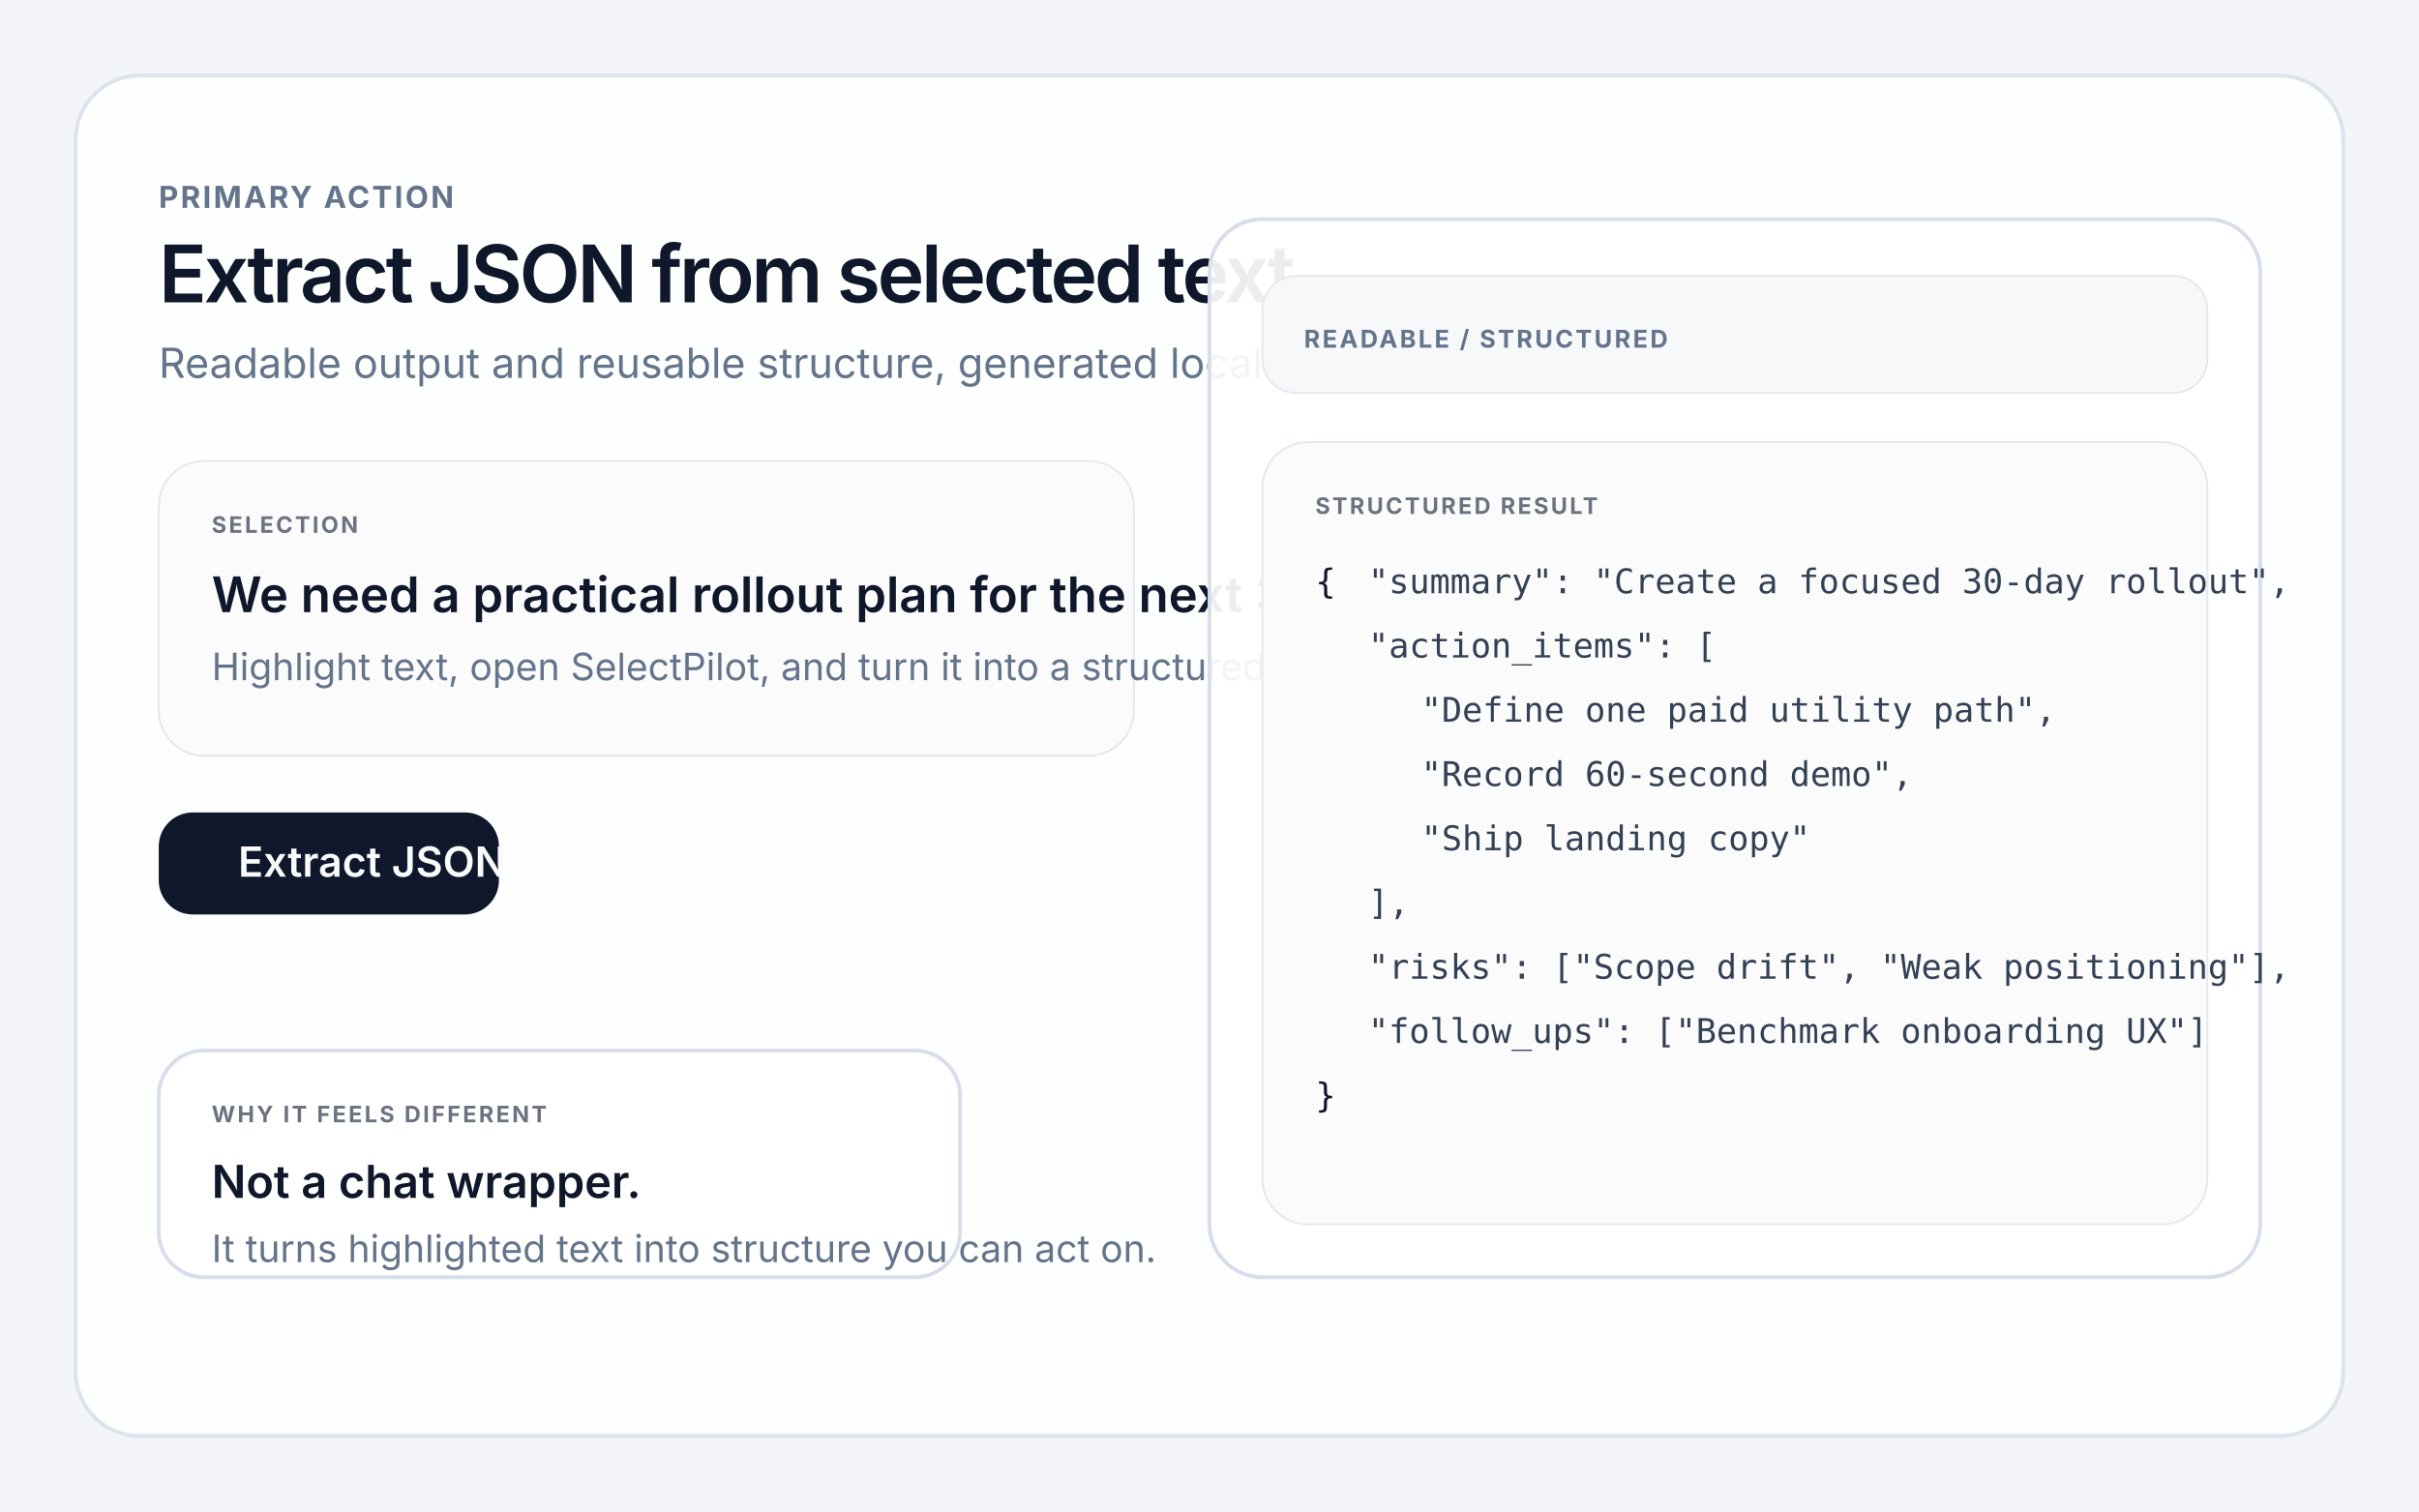
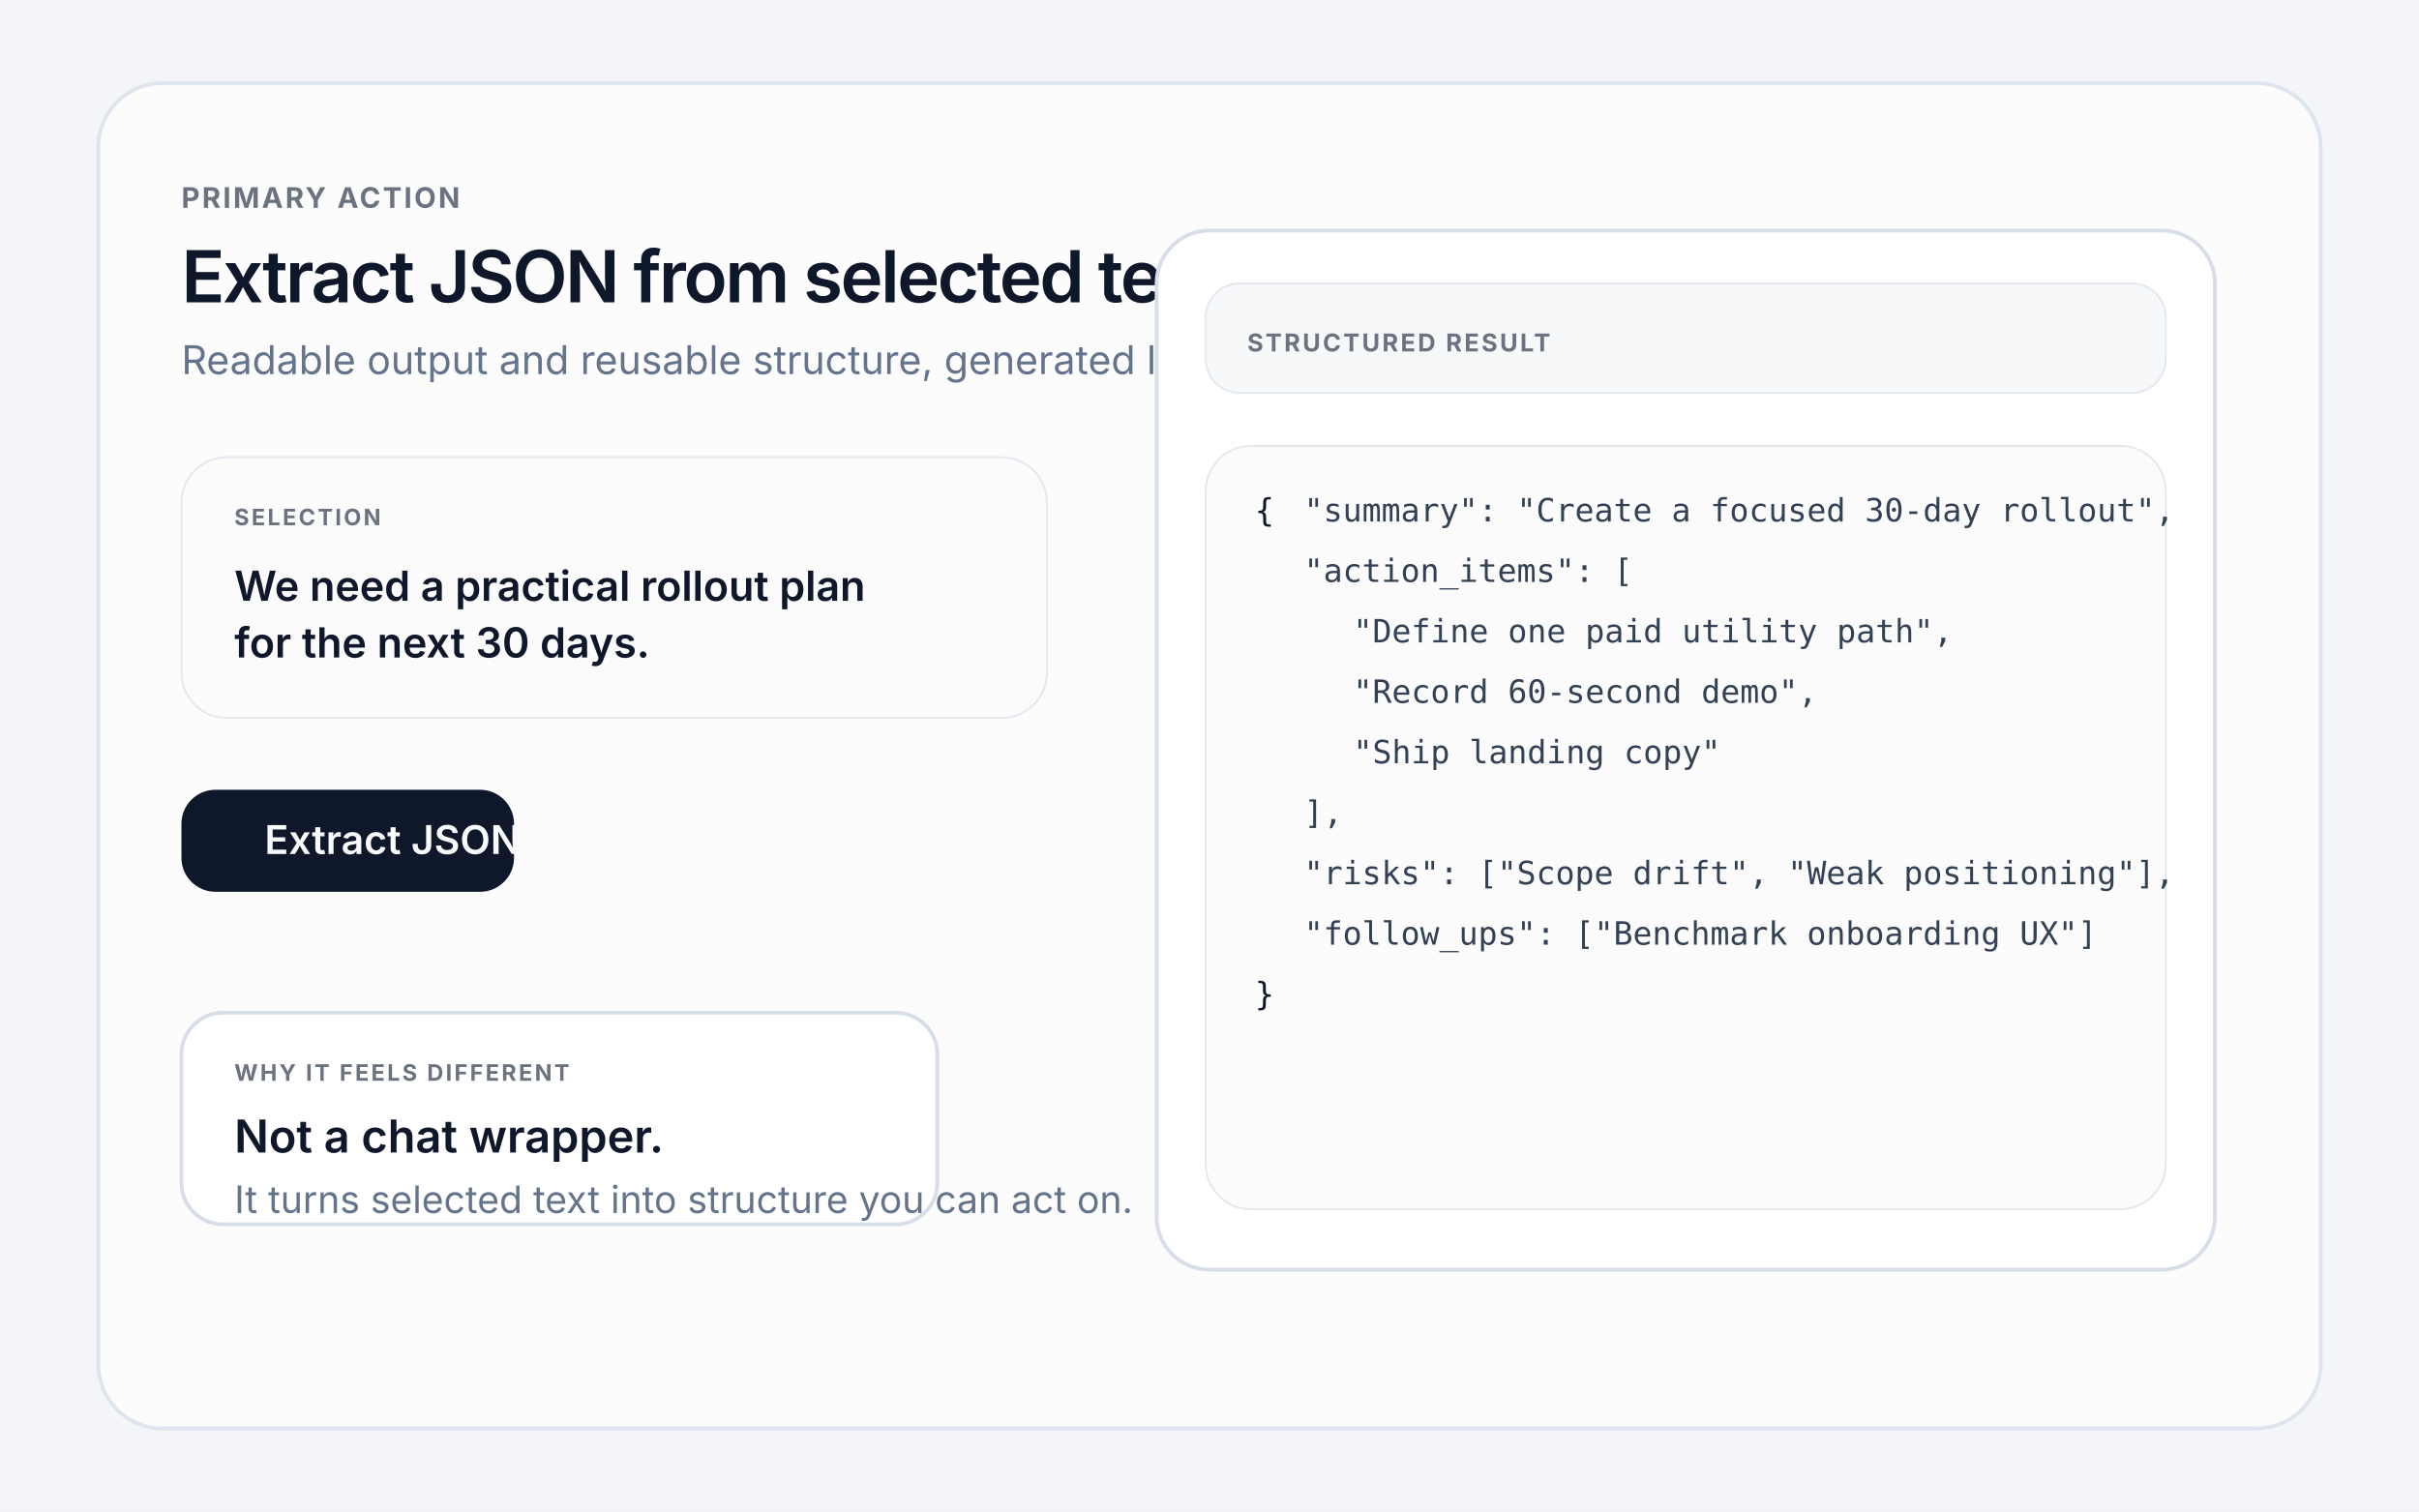
<svg xmlns="http://www.w3.org/2000/svg" width="1280" height="800" viewBox="0 0 1280 800" fill="none">
  <rect width="1280" height="800" fill="#F3F5F8" />
-   <rect x="40" y="40" width="1200" height="720" rx="34" fill="rgba(255,255,255,0.86)" stroke="#DCE3ED" stroke-width="2" />
-   <text x="84" y="110" fill="#64748B" font-family="SF Pro Display, Avenir Next, Helvetica Neue, sans-serif" font-size="16" font-weight="700" letter-spacing="1.2">PRIMARY ACTION</text>
-   <text x="84" y="160" fill="#0F172A" font-family="SF Pro Display, Avenir Next, Helvetica Neue, sans-serif" font-size="42" font-weight="600" letter-spacing="-1.6">Extract JSON from selected text</text>
-   <text x="84" y="200" fill="#64748B" font-family="SF Pro Text, Avenir Next, Helvetica Neue, sans-serif" font-size="22">Readable output and reusable structure, generated locally.</text>
-   <rect x="84" y="244" width="516" height="156" rx="24" fill="#FBFBFC" stroke="#E3E8EF" />
-   <text x="112" y="282" fill="#6B7280" font-family="SF Pro Display, Avenir Next, Helvetica Neue, sans-serif" font-size="12" font-weight="700" letter-spacing="1.2">SELECTION</text>
-   <text x="112" y="324" fill="#0F172A" font-family="SF Pro Display, Avenir Next, Helvetica Neue, sans-serif" font-size="26" font-weight="600">We need a practical rollout plan for the next 30 days.</text>
-   <text x="112" y="360" fill="#64748B" font-family="SF Pro Text, Avenir Next, Helvetica Neue, sans-serif" font-size="20">Highlight text, open SelectPilot, and turn it into a structured brief.</text>
-   <rect x="84" y="430" width="180" height="54" rx="18" fill="#0F172A" />
-   <text x="126" y="464" fill="#F8FAFC" font-family="SF Pro Display, Avenir Next, Helvetica Neue, sans-serif" font-size="22" font-weight="600">Extract JSON</text>
-   <rect x="640" y="116" width="556" height="560" rx="28" fill="rgba(255,255,255,0.92)" stroke="#D7DEE9" stroke-width="2" />
-   <rect x="668" y="146" width="500" height="62" rx="18" fill="#F7F8FA" stroke="#E3E8EF" />
-   <text x="690" y="184" fill="#64748B" font-family="SF Pro Display, Avenir Next, Helvetica Neue, sans-serif" font-size="13" font-weight="700" letter-spacing="1.2">READABLE / STRUCTURED</text>
-   <rect x="668" y="234" width="500" height="414" rx="24" fill="#FBFBFC" stroke="#E3E8EF" />
-   <text x="696" y="272" fill="#6B7280" font-family="SF Pro Display, Avenir Next, Helvetica Neue, sans-serif" font-size="12" font-weight="700" letter-spacing="1.2">STRUCTURED RESULT</text>
-   <text x="696" y="314" fill="#0F172A" font-family="SF Mono, Menlo, monospace" font-size="18">{</text>
-   <text x="724" y="314" fill="#334155" font-family="SF Mono, Menlo, monospace" font-size="18">"summary": "Create a focused 30-day rollout",</text>
-   <text x="724" y="348" fill="#334155" font-family="SF Mono, Menlo, monospace" font-size="18">"action_items": [</text>
-   <text x="752" y="382" fill="#334155" font-family="SF Mono, Menlo, monospace" font-size="18">"Define one paid utility path",</text>
-   <text x="752" y="416" fill="#334155" font-family="SF Mono, Menlo, monospace" font-size="18">"Record 60-second demo",</text>
-   <text x="752" y="450" fill="#334155" font-family="SF Mono, Menlo, monospace" font-size="18">"Ship landing copy"</text>
-   <text x="724" y="484" fill="#334155" font-family="SF Mono, Menlo, monospace" font-size="18">],</text>
-   <text x="724" y="518" fill="#334155" font-family="SF Mono, Menlo, monospace" font-size="18">"risks": ["Scope drift", "Weak positioning"],</text>
-   <text x="724" y="552" fill="#334155" font-family="SF Mono, Menlo, monospace" font-size="18">"follow_ups": ["Benchmark onboarding UX"]</text>
-   <text x="696" y="586" fill="#0F172A" font-family="SF Mono, Menlo, monospace" font-size="18">}</text>
-   <rect x="84" y="556" width="424" height="120" rx="24" fill="#FFFFFF" stroke="#D7DEE9" stroke-width="2" />
-   <text x="112" y="594" fill="#6B7280" font-family="SF Pro Display, Avenir Next, Helvetica Neue, sans-serif" font-size="12" font-weight="700" letter-spacing="1.2">WHY IT FEELS DIFFERENT</text>
-   <text x="112" y="634" fill="#0F172A" font-family="SF Pro Display, Avenir Next, Helvetica Neue, sans-serif" font-size="24" font-weight="600">Not a chat wrapper.</text>
-   <text x="112" y="668" fill="#64748B" font-family="SF Pro Text, Avenir Next, Helvetica Neue, sans-serif" font-size="20">It turns highlighted text into structure you can act on.</text>
+   <rect x="52" y="44" width="1176" height="712" rx="34" fill="#FCFCFD" stroke="#DEE5EE" stroke-width="2" />
+   <text x="96" y="110" fill="#6B7280" font-family="SF Pro Display, Avenir Next, Helvetica Neue, sans-serif" font-size="15" font-weight="700" letter-spacing="1.2">PRIMARY ACTION</text>
+   <text x="96" y="160" fill="#0F172A" font-family="SF Pro Display, Avenir Next, Helvetica Neue, sans-serif" font-size="38" font-weight="600" letter-spacing="-1.2">Extract JSON from selected text</text>
+   <text x="96" y="198" fill="#64748B" font-family="SF Pro Text, Avenir Next, Helvetica Neue, sans-serif" font-size="21">Readable output and reusable structure, generated locally.</text>
+   <rect x="96" y="242" width="458" height="138" rx="24" fill="#FBFBFC" stroke="#E3E8EF" />
+   <text x="124" y="278" fill="#6B7280" font-family="SF Pro Display, Avenir Next, Helvetica Neue, sans-serif" font-size="12" font-weight="700" letter-spacing="1.2">SELECTION</text>
+   <text x="124" y="318" fill="#0F172A" font-family="SF Pro Display, Avenir Next, Helvetica Neue, sans-serif" font-size="22" font-weight="600">We need a practical rollout plan</text>
+   <text x="124" y="348" fill="#0F172A" font-family="SF Pro Display, Avenir Next, Helvetica Neue, sans-serif" font-size="22" font-weight="600">for the next 30 days.</text>
+   <rect x="96" y="418" width="176" height="54" rx="18" fill="#0F172A" />
+   <text x="140" y="452" fill="#F8FAFC" font-family="SF Pro Display, Avenir Next, Helvetica Neue, sans-serif" font-size="21" font-weight="600">Extract JSON</text>
+   <rect x="96" y="536" width="400" height="112" rx="22" fill="#FFFFFF" stroke="#D7DEE9" stroke-width="2" />
+   <text x="124" y="572" fill="#6B7280" font-family="SF Pro Display, Avenir Next, Helvetica Neue, sans-serif" font-size="12" font-weight="700" letter-spacing="1.2">WHY IT FEELS DIFFERENT</text>
+   <text x="124" y="610" fill="#0F172A" font-family="SF Pro Display, Avenir Next, Helvetica Neue, sans-serif" font-size="24" font-weight="600">Not a chat wrapper.</text>
+   <text x="124" y="642" fill="#64748B" font-family="SF Pro Text, Avenir Next, Helvetica Neue, sans-serif" font-size="20">It turns selected text into structure you can act on.</text>
+   <rect x="612" y="122" width="560" height="550" rx="28" fill="#FFFFFF" stroke="#D7DEE9" stroke-width="2" />
+   <rect x="638" y="150" width="508" height="58" rx="18" fill="#F7F8FA" stroke="#E3E8EF" />
+   <text x="660" y="186" fill="#6B7280" font-family="SF Pro Display, Avenir Next, Helvetica Neue, sans-serif" font-size="13" font-weight="700" letter-spacing="1.2">STRUCTURED RESULT</text>
+   <rect x="638" y="236" width="508" height="404" rx="24" fill="#FBFBFC" stroke="#E3E8EF" />
+   <text x="664" y="276" fill="#0F172A" font-family="SF Mono, Menlo, monospace" font-size="17">{</text>
+   <text x="690" y="276" fill="#334155" font-family="SF Mono, Menlo, monospace" font-size="17">"summary": "Create a focused 30-day rollout",</text>
+   <text x="690" y="308" fill="#334155" font-family="SF Mono, Menlo, monospace" font-size="17">"action_items": [</text>
+   <text x="716" y="340" fill="#334155" font-family="SF Mono, Menlo, monospace" font-size="17">"Define one paid utility path",</text>
+   <text x="716" y="372" fill="#334155" font-family="SF Mono, Menlo, monospace" font-size="17">"Record 60-second demo",</text>
+   <text x="716" y="404" fill="#334155" font-family="SF Mono, Menlo, monospace" font-size="17">"Ship landing copy"</text>
+   <text x="690" y="436" fill="#334155" font-family="SF Mono, Menlo, monospace" font-size="17">],</text>
+   <text x="690" y="468" fill="#334155" font-family="SF Mono, Menlo, monospace" font-size="17">"risks": ["Scope drift", "Weak positioning"],</text>
+   <text x="690" y="500" fill="#334155" font-family="SF Mono, Menlo, monospace" font-size="17">"follow_ups": ["Benchmark onboarding UX"]</text>
+   <text x="664" y="532" fill="#0F172A" font-family="SF Mono, Menlo, monospace" font-size="17">}</text>
</svg>
